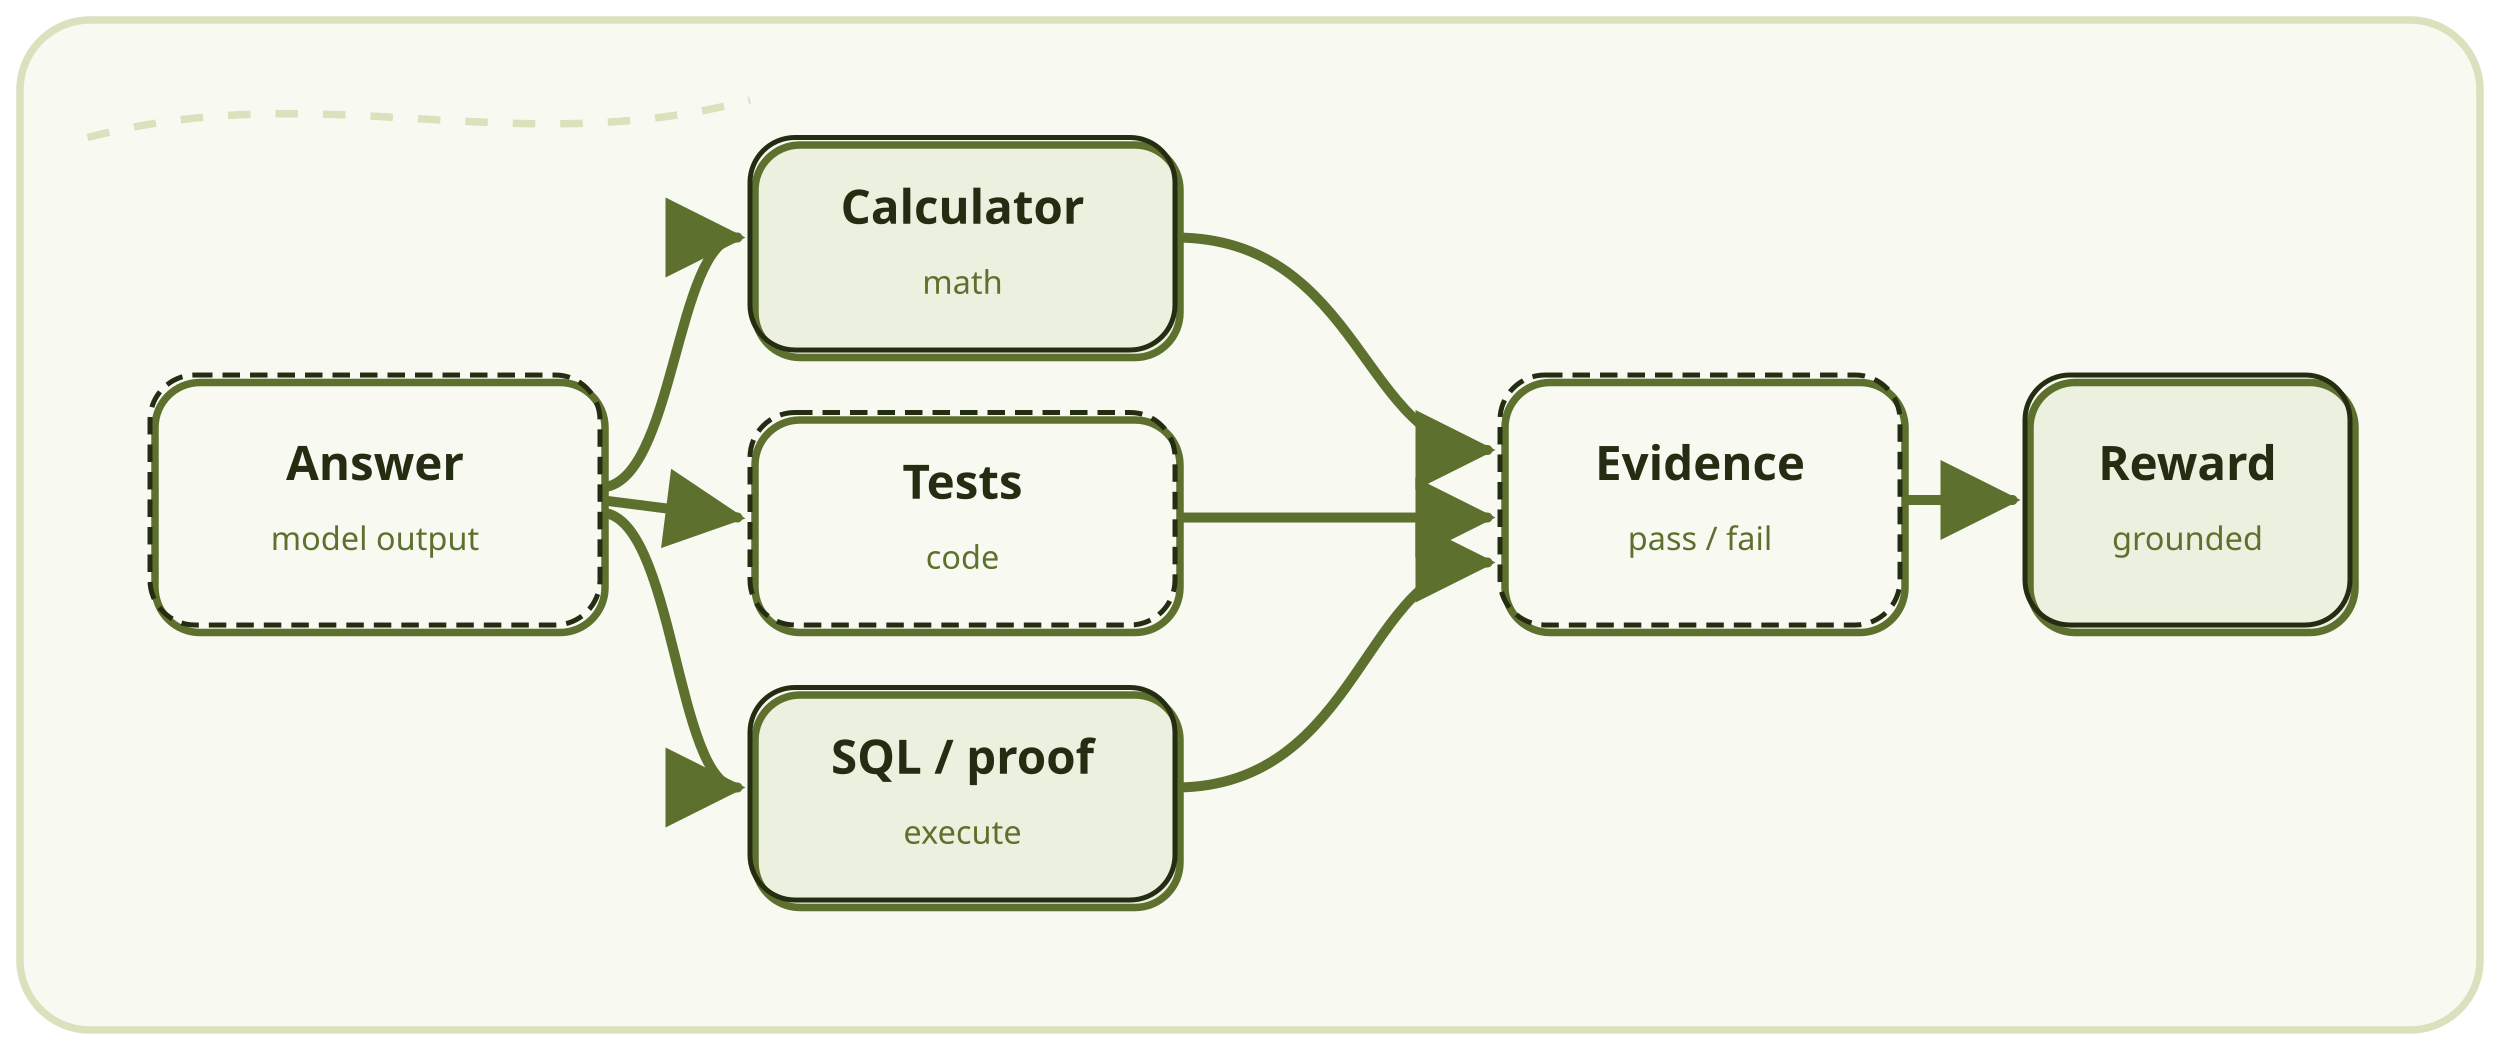
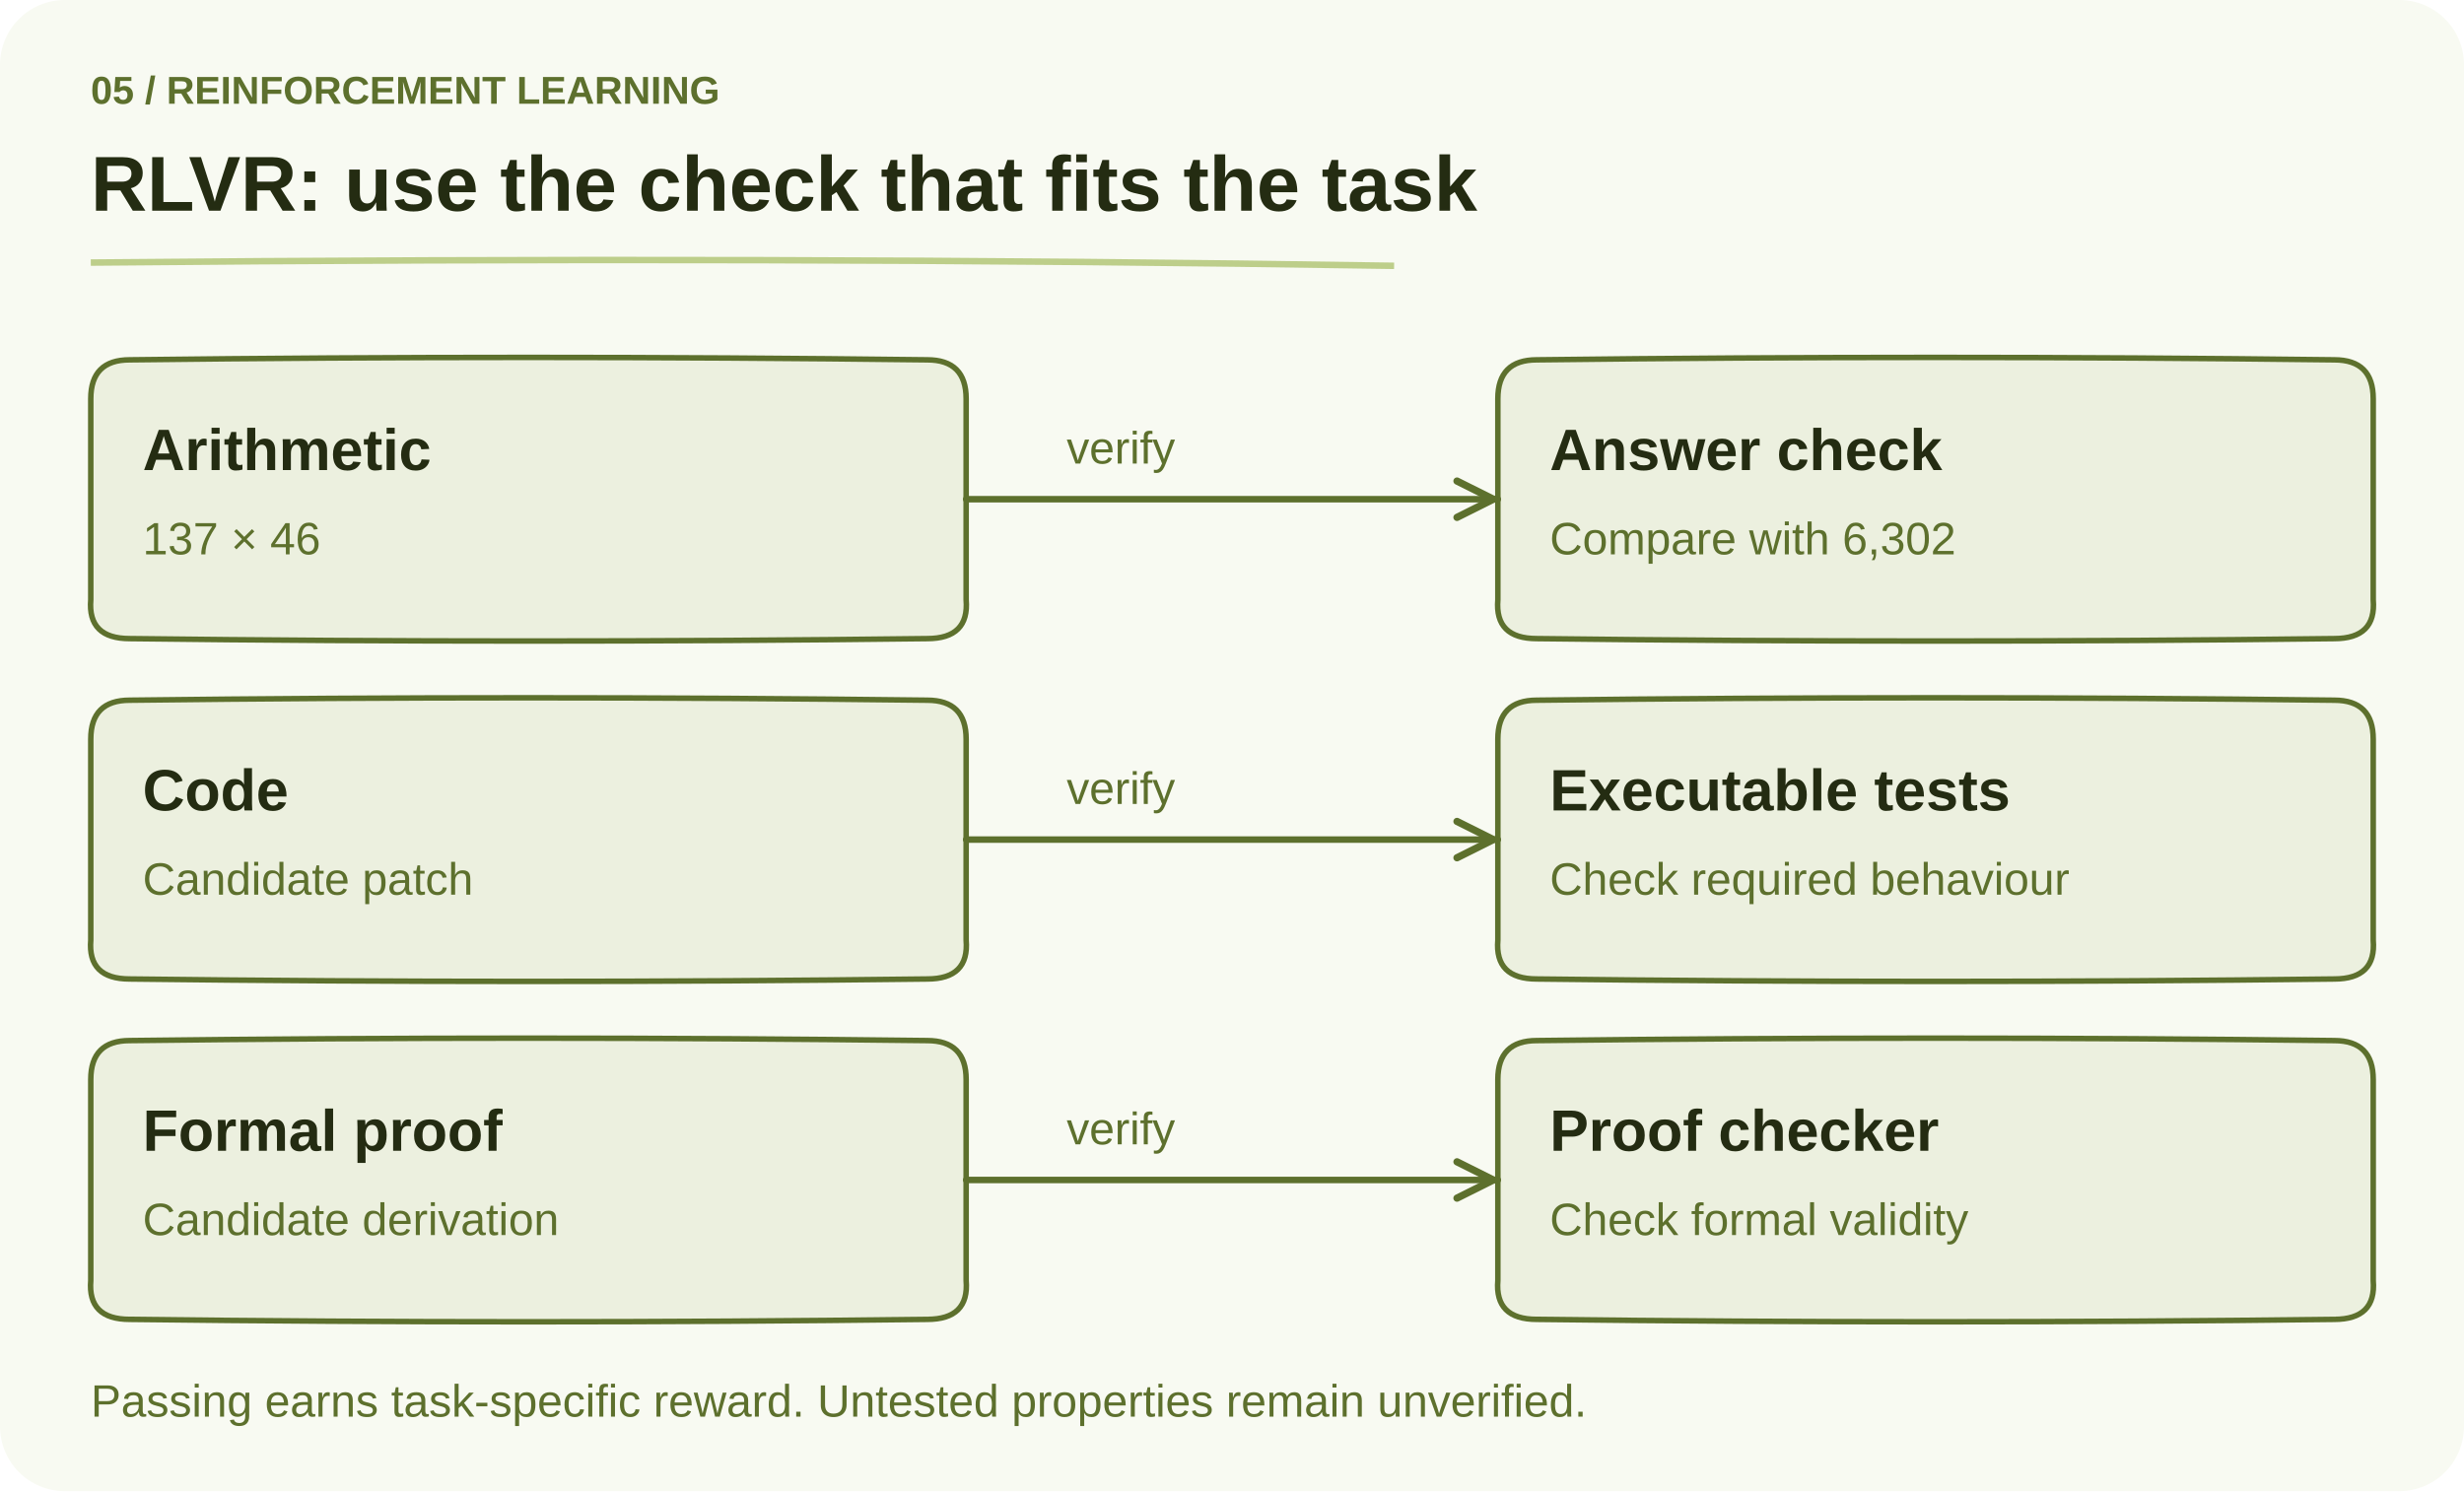
- <svg xmlns="http://www.w3.org/2000/svg" viewBox="0 0 1000 420" role="img" aria-labelledby="title desc">
+ <svg xmlns="http://www.w3.org/2000/svg" width="760" height="460" viewBox="0 0 760 460" role="img" aria-labelledby="title desc">
  <defs>
-     <marker id="a" viewBox="0 0 10 10" refX="9" refY="5" markerWidth="8" markerHeight="8" orient="auto-start-reverse">
-       <path d="M 0 0 L 10 5 L 0 10 z" fill="#5d702d" />
+     <marker id="arrow" viewBox="0 0 10 10" refX="10" refY="5" markerWidth="7" markerHeight="7" orient="auto">
+       <path d="M1 1 L9 5 L1 9" fill="none" stroke="#5d702d" stroke-width="1.6" stroke-linecap="round" stroke-linejoin="round" />
    </marker>
  </defs>
-   <rect x="8" y="8" width="984" height="404" rx="28" fill="#f8faf2" stroke="#d9e2bd" stroke-width="3" />
-   <path d="M35 55 C130 30 205 65 300 40" fill="none" stroke="#d9e2bd" stroke-width="3" stroke-dasharray="9 10" />
-   <path d="M240 195 C270 195 270 95 295 95" fill="none" stroke="#5d702d" stroke-width="4" stroke-linecap="round" stroke-linejoin="round" marker-end="url(#a)" />
-   <path d="M240 200 L295 207" fill="none" stroke="#5d702d" stroke-width="4" stroke-linecap="round" stroke-linejoin="round" marker-end="url(#a)" />
-   <path d="M240 205 C270 205 270 315 295 315" fill="none" stroke="#5d702d" stroke-width="4" stroke-linecap="round" stroke-linejoin="round" marker-end="url(#a)" />
-   <path d="M470 95 C545 95 545 180 595 180" fill="none" stroke="#5d702d" stroke-width="4" stroke-linecap="round" stroke-linejoin="round" marker-end="url(#a)" />
-   <path d="M470 207 L595 207" fill="none" stroke="#5d702d" stroke-width="4" stroke-linecap="round" stroke-linejoin="round" marker-end="url(#a)" />
-   <path d="M470 315 C545 315 545 225 595 225" fill="none" stroke="#5d702d" stroke-width="4" stroke-linecap="round" stroke-linejoin="round" marker-end="url(#a)" />
-   <path d="M760 200 L805 200" fill="none" stroke="#5d702d" stroke-width="4" stroke-linecap="round" stroke-linejoin="round" marker-end="url(#a)" />
-   <g transform="translate(60 150)">
-     <rect x="2" y="3" width="180" height="100" rx="18" fill="#f8faf2" stroke="#5d702d" stroke-width="3" />
-     <rect x="0" y="0" width="180" height="100" rx="18" fill="none" stroke="#242c12" stroke-width="2" stroke-dasharray="7 4" />
-     <text x="90" y="42" text-anchor="middle" font-family="system-ui,sans-serif" font-size="19" font-weight="700" fill="#242c12">Answer</text>
-     <text x="90" y="70" text-anchor="middle" font-family="system-ui,sans-serif" font-size="13" fill="#5d702d">model output</text>
-   </g>
-   <g transform="translate(300 55)">
-     <rect x="2" y="3" width="170" height="85" rx="18" fill="#ecf0df" stroke="#5d702d" stroke-width="3" />
-     <rect x="0" y="0" width="170" height="85" rx="18" fill="none" stroke="#242c12" stroke-width="2" stroke-dasharray="0" />
-     <text x="85" y="34.5" text-anchor="middle" font-family="system-ui,sans-serif" font-size="19" font-weight="700" fill="#242c12">Calculator</text>
-     <text x="85" y="62.5" text-anchor="middle" font-family="system-ui,sans-serif" font-size="13" fill="#5d702d">math</text>
-   </g>
-   <g transform="translate(300 165)">
-     <rect x="2" y="3" width="170" height="85" rx="18" fill="#f8faf2" stroke="#5d702d" stroke-width="3" />
-     <rect x="0" y="0" width="170" height="85" rx="18" fill="none" stroke="#242c12" stroke-width="2" stroke-dasharray="7 4" />
-     <text x="85" y="34.5" text-anchor="middle" font-family="system-ui,sans-serif" font-size="19" font-weight="700" fill="#242c12">Tests</text>
-     <text x="85" y="62.5" text-anchor="middle" font-family="system-ui,sans-serif" font-size="13" fill="#5d702d">code</text>
-   </g>
-   <g transform="translate(300 275)">
-     <rect x="2" y="3" width="170" height="85" rx="18" fill="#ecf0df" stroke="#5d702d" stroke-width="3" />
-     <rect x="0" y="0" width="170" height="85" rx="18" fill="none" stroke="#242c12" stroke-width="2" stroke-dasharray="0" />
-     <text x="85" y="34.5" text-anchor="middle" font-family="system-ui,sans-serif" font-size="19" font-weight="700" fill="#242c12">SQL / proof</text>
-     <text x="85" y="62.5" text-anchor="middle" font-family="system-ui,sans-serif" font-size="13" fill="#5d702d">execute</text>
-   </g>
-   <g transform="translate(600 150)">
-     <rect x="2" y="3" width="160" height="100" rx="18" fill="#f8faf2" stroke="#5d702d" stroke-width="3" />
-     <rect x="0" y="0" width="160" height="100" rx="18" fill="none" stroke="#242c12" stroke-width="2" stroke-dasharray="7 4" />
-     <text x="80" y="42" text-anchor="middle" font-family="system-ui,sans-serif" font-size="19" font-weight="700" fill="#242c12">Evidence</text>
-     <text x="80" y="70" text-anchor="middle" font-family="system-ui,sans-serif" font-size="13" fill="#5d702d">pass / fail</text>
-   </g>
-   <g transform="translate(810 150)">
-     <rect x="2" y="3" width="130" height="100" rx="18" fill="#ecf0df" stroke="#5d702d" stroke-width="3" />
-     <rect x="0" y="0" width="130" height="100" rx="18" fill="none" stroke="#242c12" stroke-width="2" stroke-dasharray="0" />
-     <text x="65" y="42" text-anchor="middle" font-family="system-ui,sans-serif" font-size="19" font-weight="700" fill="#242c12">Reward</text>
-     <text x="65" y="70" text-anchor="middle" font-family="system-ui,sans-serif" font-size="13" fill="#5d702d">grounded</text>
-   </g>
+   <rect width="760" height="460" rx="20" fill="#f8faf2" />
+   <text x="28" y="32" font-family="Arial, Helvetica, sans-serif" font-size="12" font-weight="600" fill="#5d702d">05 / REINFORCEMENT LEARNING</text>
+   <text x="28" y="65" font-family="Arial, Helvetica, sans-serif" font-size="24" font-weight="700" fill="#242c12">RLVR: use the check that fits the task</text>
+   <path d="M28 81 Q240 79 430 82" fill="none" stroke="#bdce8a" stroke-width="2" />
+   <path d="M40 111 Q163.0 109.5 286 111 Q298 111 298 123 L298 185 Q299 197 286 197 Q163.0 198.5 40 197 Q27 197 28 185 L28 123 Q28 111 40 111 Z" fill="#ecf0df" stroke="#5d702d" stroke-width="1.7" stroke-linejoin="round" />
+   <text x="44" y="145" font-family="Arial, Helvetica, sans-serif" font-size="18" font-weight="700" fill="#242c12">Arithmetic</text>
+   <text x="44" y="171" font-family="Arial, Helvetica, sans-serif" font-size="14" font-weight="400" fill="#5d702d">137 × 46</text>
+   <path d="M474 111 Q597.0 109.5 720 111 Q732 111 732 123 L732 185 Q733 197 720 197 Q597.0 198.5 474 197 Q461 197 462 185 L462 123 Q462 111 474 111 Z" fill="#ecf0df" stroke="#5d702d" stroke-width="1.7" stroke-linejoin="round" />
+   <text x="478" y="145" font-family="Arial, Helvetica, sans-serif" font-size="18" font-weight="700" fill="#242c12">Answer check</text>
+   <text x="478" y="171" font-family="Arial, Helvetica, sans-serif" font-size="14" font-weight="400" fill="#5d702d">Compare with 6,302</text>
+   <path d="M298 154 L462 154" fill="none" stroke="#5d702d" stroke-width="2" stroke-linecap="round" stroke-linejoin="round" marker-end="url(#arrow)" />
+   <text x="329" y="143" font-family="Arial, Helvetica, sans-serif" font-size="14" font-weight="400" fill="#5d702d">verify</text>
+   <path d="M40 216 Q163.0 214.5 286 216 Q298 216 298 228 L298 290 Q299 302 286 302 Q163.0 303.5 40 302 Q27 302 28 290 L28 228 Q28 216 40 216 Z" fill="#ecf0df" stroke="#5d702d" stroke-width="1.7" stroke-linejoin="round" />
+   <text x="44" y="250" font-family="Arial, Helvetica, sans-serif" font-size="18" font-weight="700" fill="#242c12">Code</text>
+   <text x="44" y="276" font-family="Arial, Helvetica, sans-serif" font-size="14" font-weight="400" fill="#5d702d">Candidate patch</text>
+   <path d="M474 216 Q597.0 214.5 720 216 Q732 216 732 228 L732 290 Q733 302 720 302 Q597.0 303.5 474 302 Q461 302 462 290 L462 228 Q462 216 474 216 Z" fill="#ecf0df" stroke="#5d702d" stroke-width="1.7" stroke-linejoin="round" />
+   <text x="478" y="250" font-family="Arial, Helvetica, sans-serif" font-size="18" font-weight="700" fill="#242c12">Executable tests</text>
+   <text x="478" y="276" font-family="Arial, Helvetica, sans-serif" font-size="14" font-weight="400" fill="#5d702d">Check required behaviour</text>
+   <path d="M298 259 L462 259" fill="none" stroke="#5d702d" stroke-width="2" stroke-linecap="round" stroke-linejoin="round" marker-end="url(#arrow)" />
+   <text x="329" y="248" font-family="Arial, Helvetica, sans-serif" font-size="14" font-weight="400" fill="#5d702d">verify</text>
+   <path d="M40 321 Q163.0 319.5 286 321 Q298 321 298 333 L298 395 Q299 407 286 407 Q163.0 408.5 40 407 Q27 407 28 395 L28 333 Q28 321 40 321 Z" fill="#ecf0df" stroke="#5d702d" stroke-width="1.7" stroke-linejoin="round" />
+   <text x="44" y="355" font-family="Arial, Helvetica, sans-serif" font-size="18" font-weight="700" fill="#242c12">Formal proof</text>
+   <text x="44" y="381" font-family="Arial, Helvetica, sans-serif" font-size="14" font-weight="400" fill="#5d702d">Candidate derivation</text>
+   <path d="M474 321 Q597.0 319.5 720 321 Q732 321 732 333 L732 395 Q733 407 720 407 Q597.0 408.5 474 407 Q461 407 462 395 L462 333 Q462 321 474 321 Z" fill="#ecf0df" stroke="#5d702d" stroke-width="1.7" stroke-linejoin="round" />
+   <text x="478" y="355" font-family="Arial, Helvetica, sans-serif" font-size="18" font-weight="700" fill="#242c12">Proof checker</text>
+   <text x="478" y="381" font-family="Arial, Helvetica, sans-serif" font-size="14" font-weight="400" fill="#5d702d">Check formal validity</text>
+   <path d="M298 364 L462 364" fill="none" stroke="#5d702d" stroke-width="2" stroke-linecap="round" stroke-linejoin="round" marker-end="url(#arrow)" />
+   <text x="329" y="353" font-family="Arial, Helvetica, sans-serif" font-size="14" font-weight="400" fill="#5d702d">verify</text>
+   <text x="28" y="437" font-family="Arial, Helvetica, sans-serif" font-size="14" font-weight="400" fill="#5d702d">Passing earns task-specific reward. Untested properties remain unverified.</text>
</svg>
